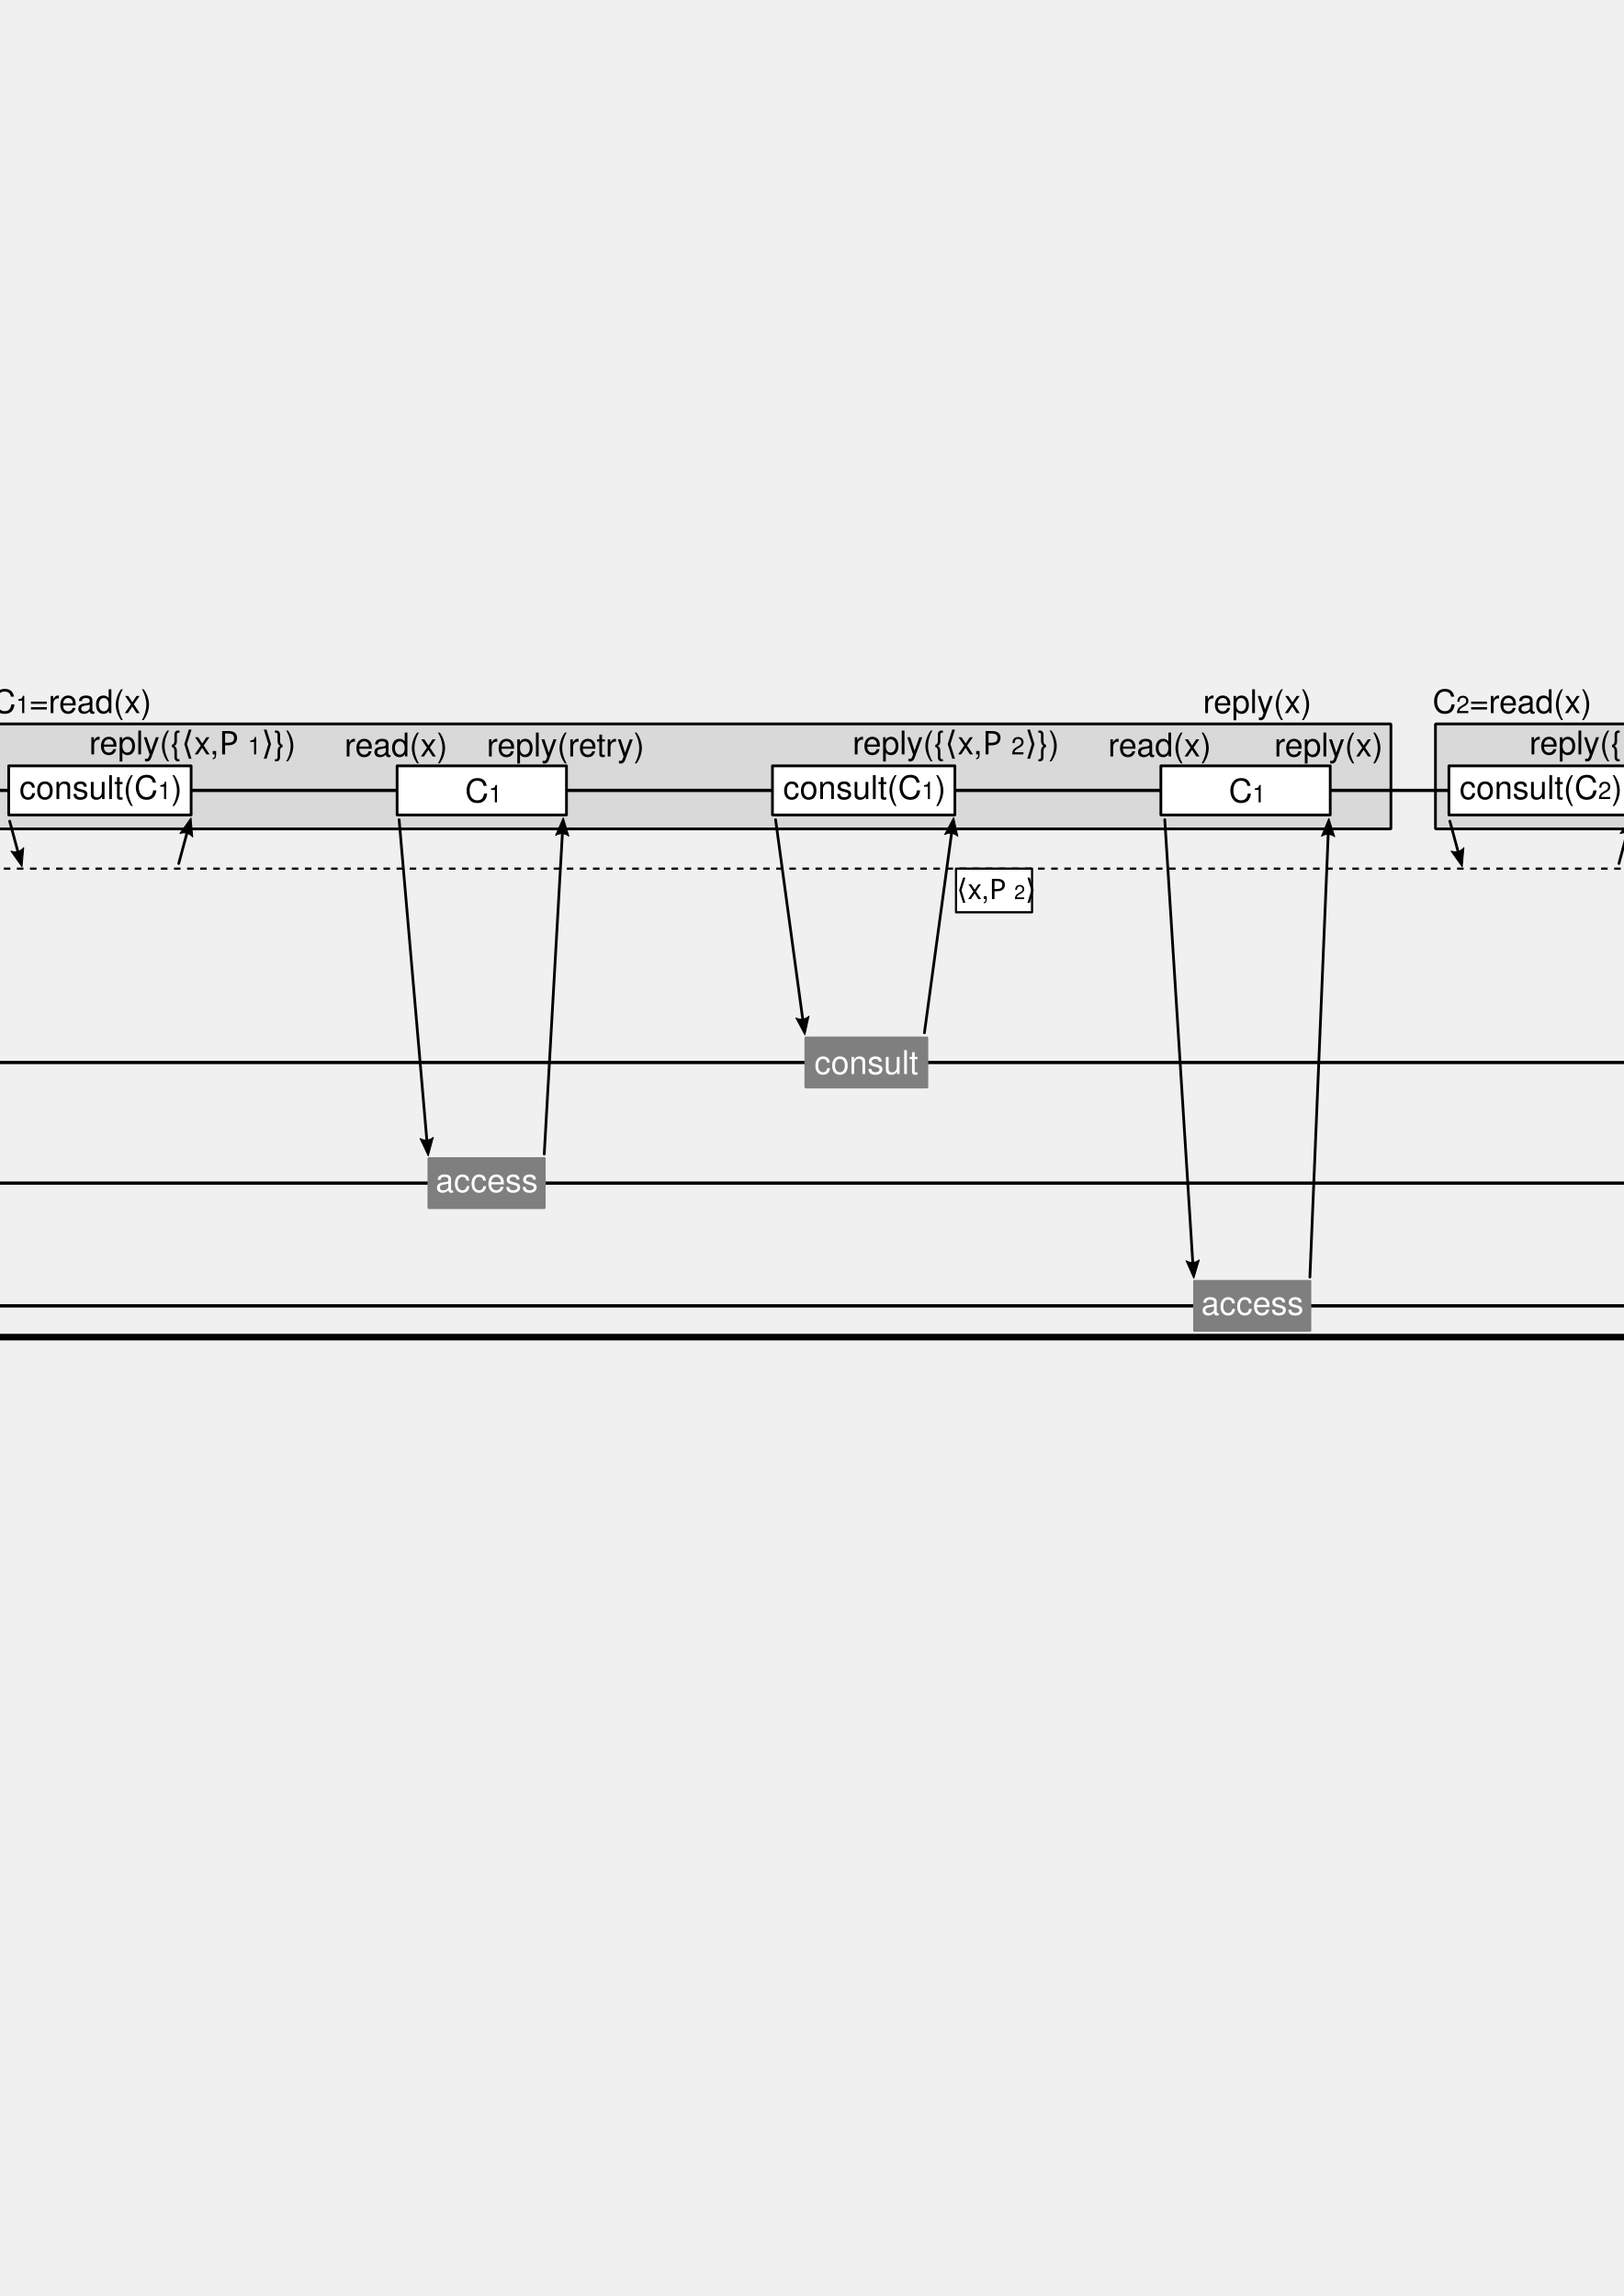
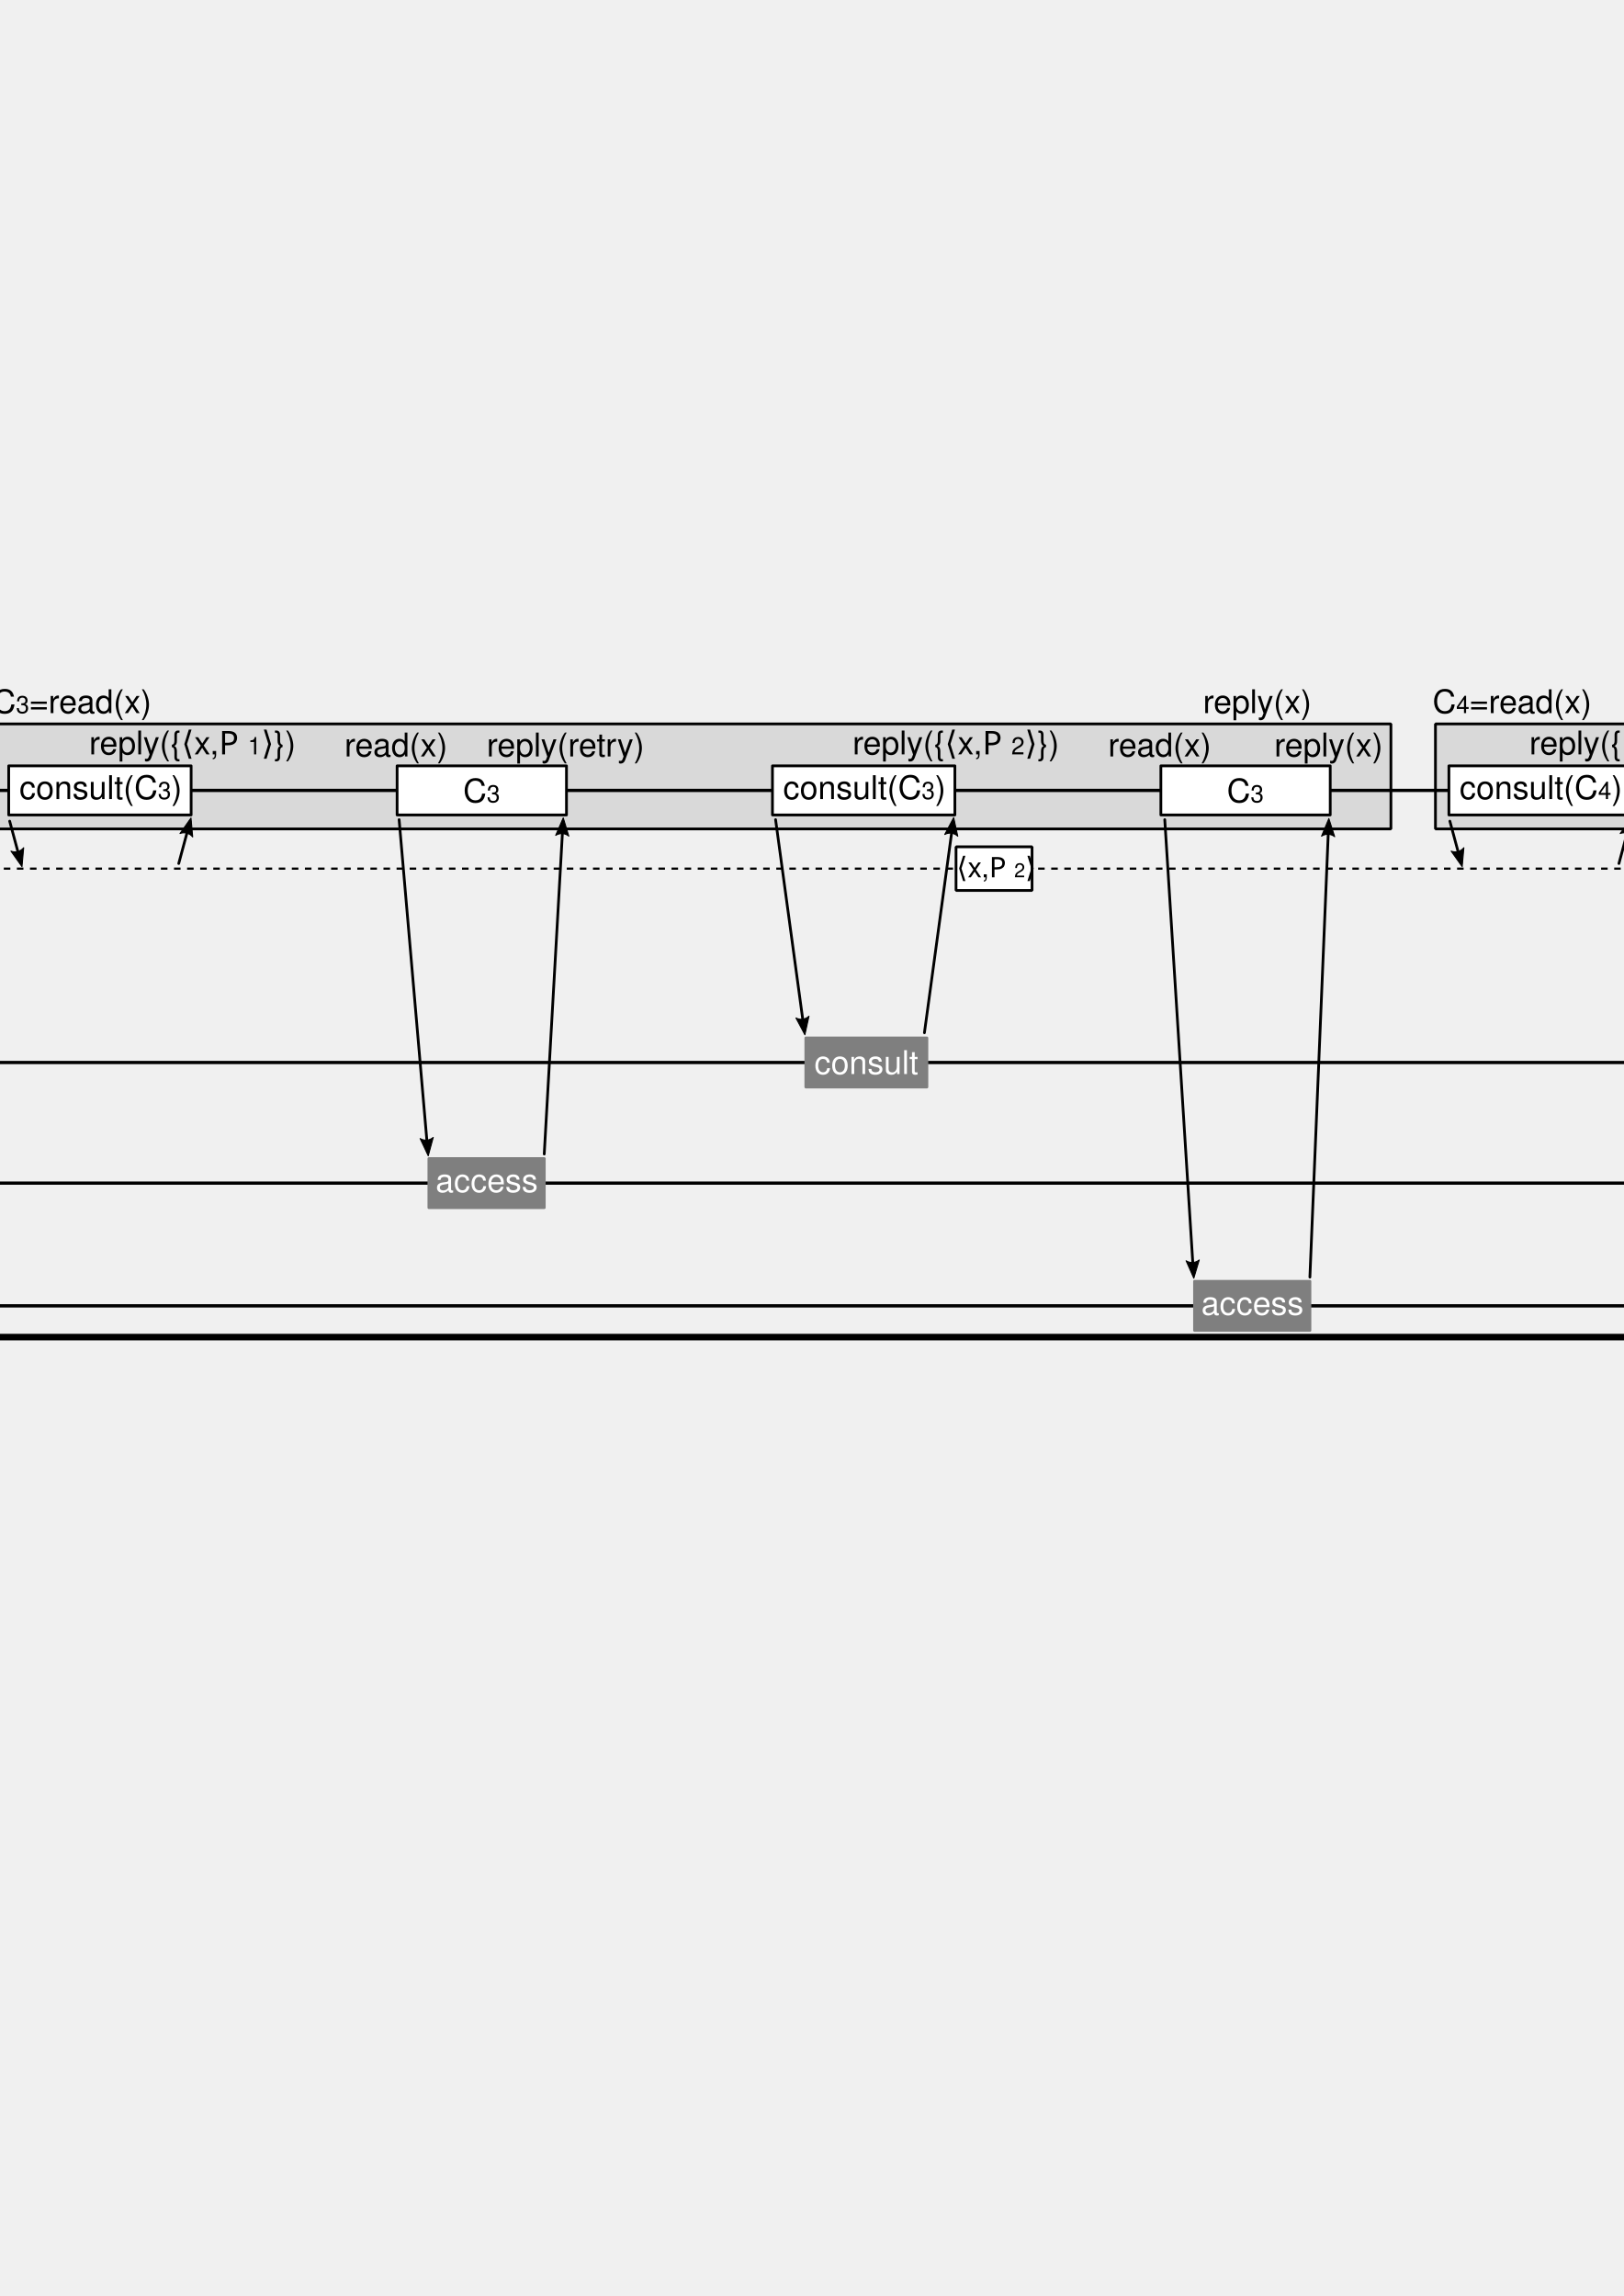
<svg xmlns="http://www.w3.org/2000/svg" version="1.1" width="744.094" height="1052.362" id="svg3973">
  <defs id="defs3975">
    <marker refX="0" refY="0" orient="auto" id="Arrow2Mendjp" style="overflow:visible">
      <path d="M 8.719,4.034 -2.207,0.016 8.719,-4.002 c -1.745,2.372 -1.735,5.617 -6e-7,8.035 z" transform="scale(-0.6,-0.6)" id="path3958" style="font-size:12px;fill:#000000;fill-rule:evenodd;stroke:#000000;stroke-width:0.625;stroke-linejoin:round" />
    </marker>
    <marker refX="0" refY="0" orient="auto" id="Arrow2MendxY" style="overflow:visible">
      <path d="M 8.719,4.034 -2.207,0.016 8.719,-4.002 c -1.745,2.372 -1.735,5.617 -6e-7,8.035 z" transform="scale(-0.6,-0.6)" id="path3943" style="font-size:12px;fill:#000000;fill-rule:evenodd;stroke:#000000;stroke-width:0.625;stroke-linejoin:round" />
    </marker>
    <marker refX="0" refY="0" orient="auto" id="Arrow2Mendxp" style="overflow:visible">
      <path d="M 8.719,4.034 -2.207,0.016 8.719,-4.002 c -1.745,2.372 -1.735,5.617 -6e-7,8.035 z" transform="scale(-0.6,-0.6)" id="path3946" style="font-size:12px;fill:#000000;fill-rule:evenodd;stroke:#000000;stroke-width:0.625;stroke-linejoin:round" />
    </marker>
    <marker refX="0" refY="0" orient="auto" id="Arrow2Mendxg" style="overflow:visible">
      <path d="M 8.719,4.034 -2.207,0.016 8.719,-4.002 c -1.745,2.372 -1.735,5.617 -6e-7,8.035 z" transform="scale(-0.6,-0.6)" id="path3952" style="font-size:12px;fill:#000000;fill-rule:evenodd;stroke:#000000;stroke-width:0.625;stroke-linejoin:round" />
    </marker>
    <marker refX="0" refY="0" orient="auto" id="marker3999" style="overflow:visible">
      <path d="M 8.719,4.034 -2.207,0.016 8.719,-4.002 c -1.745,2.372 -1.735,5.617 -6e-7,8.035 z" transform="scale(-0.6,-0.6)" id="path4001" style="font-size:12px;fill:#000000;fill-rule:evenodd;stroke:#000000;stroke-width:0.625;stroke-linejoin:round" />
    </marker>
    <marker refX="0" refY="0" orient="auto" id="marker4003" style="overflow:visible">
      <path d="M 8.719,4.034 -2.207,0.016 8.719,-4.002 c -1.745,2.372 -1.735,5.617 -6e-7,8.035 z" transform="scale(-0.6,-0.6)" id="path4005" style="font-size:12px;fill:#000000;fill-rule:evenodd;stroke:#000000;stroke-width:0.625;stroke-linejoin:round" />
    </marker>
    <marker refX="0" refY="0" orient="auto" id="Arrow1Mend" style="overflow:visible">
      <path d="M 0,0 5,-5 -12.5,0 5,5 0,0 z" transform="matrix(-0.4,0,0,-0.4,-4,0)" id="path3886" style="fill-rule:evenodd;stroke:#000000;stroke-width:1pt;marker-start:none" />
    </marker>
    <marker refX="0" refY="0" orient="auto" id="Arrow1MendQ" style="overflow:visible">
      <path d="M 0,0 5,-5 -12.5,0 5,5 0,0 z" transform="matrix(-0.4,0,0,-0.4,-4,0)" id="path4794" style="fill:#999999;fill-rule:evenodd;stroke:#999999;stroke-width:1pt;marker-start:none" />
    </marker>
    <marker refX="0" refY="0" orient="auto" id="marker4011" style="overflow:visible">
      <path d="M 8.719,4.034 -2.207,0.016 8.719,-4.002 c -1.745,2.372 -1.735,5.617 -6e-7,8.035 z" transform="scale(-0.6,-0.6)" id="path4013" style="font-size:12px;fill:#000000;fill-rule:evenodd;stroke:#000000;stroke-width:0.625;stroke-linejoin:round" />
    </marker>
    <marker refX="0" refY="0" orient="auto" id="marker4015" style="overflow:visible">
      <path d="M 0,0 5,-5 -12.5,0 5,5 0,0 z" transform="matrix(-0.4,0,0,-0.4,-4,0)" id="path4017" style="fill-rule:evenodd;stroke:#000000;stroke-width:1pt;marker-start:none" />
    </marker>
    <marker refX="0" refY="0" orient="auto" id="Arrow2Mend" style="overflow:visible">
      <path d="M 8.719,4.034 -2.207,0.016 8.719,-4.002 c -1.745,2.372 -1.735,5.617 -6e-7,8.035 z" transform="scale(-0.6,-0.6)" id="path3904" style="font-size:12px;fill-rule:evenodd;stroke-width:0.625;stroke-linejoin:round" />
    </marker>
    <marker refX="0" refY="0" orient="auto" id="marker4021" style="overflow:visible">
      <path d="M 0,0 5,-5 -12.5,0 5,5 0,0 z" transform="matrix(-0.4,0,0,-0.4,-4,0)" id="path4023" style="fill-rule:evenodd;stroke:#000000;stroke-width:1pt;marker-start:none" />
    </marker>
    <marker refX="0" refY="0" orient="auto" id="marker4025" style="overflow:visible">
      <path d="M 0,0 5,-5 -12.5,0 5,5 0,0 z" transform="matrix(-0.4,0,0,-0.4,-4,0)" id="path4027" style="fill-rule:evenodd;stroke:#000000;stroke-width:1pt;marker-start:none" />
    </marker>
    <marker refX="0" refY="0" orient="auto" id="marker4029" style="overflow:visible">
      <path d="M 0,0 5,-5 -12.5,0 5,5 0,0 z" transform="matrix(-0.4,0,0,-0.4,-4,0)" id="path4031" style="fill-rule:evenodd;stroke:#000000;stroke-width:1pt;marker-start:none" />
    </marker>
    <marker refX="0" refY="0" orient="auto" id="marker4033" style="overflow:visible">
      <path d="M 0,0 5,-5 -12.5,0 5,5 0,0 z" transform="matrix(-0.4,0,0,-0.4,-4,0)" id="path4035" style="fill-rule:evenodd;stroke:#000000;stroke-width:1pt;marker-start:none" />
    </marker>
    <marker refX="0" refY="0" orient="auto" id="Arrow2Mendxg-0" style="overflow:visible">
      <path d="M 8.719,4.034 -2.207,0.016 8.719,-4.002 c -1.745,2.372 -1.735,5.617 -6e-7,8.035 z" transform="scale(-0.6,-0.6)" id="path3952-3" style="font-size:12px;fill:#000000;fill-rule:evenodd;stroke:#000000;stroke-width:0.625;stroke-linejoin:round" />
    </marker>
    <marker refX="0" refY="0" orient="auto" id="Arrow2Mendjp-3" style="overflow:visible">
      <path d="M 8.719,4.034 -2.207,0.016 8.719,-4.002 c -1.745,2.372 -1.735,5.617 -6e-7,8.035 z" transform="scale(-0.6,-0.6)" id="path3958-9" style="font-size:12px;fill:#000000;fill-rule:evenodd;stroke:#000000;stroke-width:0.625;stroke-linejoin:round" />
    </marker>
    <marker refX="0" refY="0" orient="auto" id="Arrow2MendxY-2" style="overflow:visible">
      <path d="M 8.719,4.034 -2.207,0.016 8.719,-4.002 c -1.745,2.372 -1.735,5.617 -6e-7,8.035 z" transform="scale(-0.6,-0.6)" id="path3943-9" style="font-size:12px;fill:#000000;fill-rule:evenodd;stroke:#000000;stroke-width:0.625;stroke-linejoin:round" />
    </marker>
    <marker refX="0" refY="0" orient="auto" id="marker5415" style="overflow:visible">
      <path d="M 8.719,4.034 -2.207,0.016 8.719,-4.002 c -1.745,2.372 -1.735,5.617 -6e-7,8.035 z" transform="scale(-0.6,-0.6)" id="path5417" style="font-size:12px;fill:#000000;fill-rule:evenodd;stroke:#000000;stroke-width:0.625;stroke-linejoin:round" />
    </marker>
    <marker refX="0" refY="0" orient="auto" id="marker5419" style="overflow:visible">
      <path d="M 8.719,4.034 -2.207,0.016 8.719,-4.002 c -1.745,2.372 -1.735,5.617 -6e-7,8.035 z" transform="scale(-0.6,-0.6)" id="path5421" style="font-size:12px;fill:#000000;fill-rule:evenodd;stroke:#000000;stroke-width:0.625;stroke-linejoin:round" />
    </marker>
    <marker refX="0" refY="0" orient="auto" id="marker5423" style="overflow:visible">
      <path d="M 8.719,4.034 -2.207,0.016 8.719,-4.002 c -1.745,2.372 -1.735,5.617 -6e-7,8.035 z" transform="scale(-0.6,-0.6)" id="path5425" style="font-size:12px;fill:#000000;fill-rule:evenodd;stroke:#000000;stroke-width:0.625;stroke-linejoin:round" />
    </marker>
    <marker refX="0" refY="0" orient="auto" id="Arrow2Mendxp-5" style="overflow:visible">
      <path d="M 8.719,4.034 -2.207,0.016 8.719,-4.002 c -1.745,2.372 -1.735,5.617 -6e-7,8.035 z" transform="scale(-0.6,-0.6)" id="path3946-8" style="font-size:12px;fill:#000000;fill-rule:evenodd;stroke:#000000;stroke-width:0.625;stroke-linejoin:round" />
    </marker>
    <marker refX="0" refY="0" orient="auto" id="marker5429" style="overflow:visible">
      <path d="M 8.719,4.034 -2.207,0.016 8.719,-4.002 c -1.745,2.372 -1.735,5.617 -6e-7,8.035 z" transform="scale(-0.6,-0.6)" id="path5431" style="font-size:12px;fill:#000000;fill-rule:evenodd;stroke:#000000;stroke-width:0.625;stroke-linejoin:round" />
    </marker>
    <marker refX="0" refY="0" orient="auto" id="marker5433" style="overflow:visible">
      <path d="M 8.719,4.034 -2.207,0.016 8.719,-4.002 c -1.745,2.372 -1.735,5.617 -6e-7,8.035 z" transform="scale(-0.6,-0.6)" id="path5435" style="font-size:12px;fill:#000000;fill-rule:evenodd;stroke:#000000;stroke-width:0.625;stroke-linejoin:round" />
    </marker>
    <marker refX="0" refY="0" orient="auto" id="Arrow1Mend-3" style="overflow:visible">
      <path d="M 0,0 5,-5 -12.5,0 5,5 0,0 z" transform="matrix(-0.4,0,0,-0.4,-4,0)" id="path3886-7" style="fill-rule:evenodd;stroke:#000000;stroke-width:1pt;marker-start:none" />
    </marker>
    <marker refX="0" refY="0" orient="auto" id="Arrow1MendQ-9" style="overflow:visible">
      <path d="M 0,0 5,-5 -12.5,0 5,5 0,0 z" transform="matrix(-0.4,0,0,-0.4,-4,0)" id="path4794-6" style="fill:#999999;fill-rule:evenodd;stroke:#999999;stroke-width:1pt;marker-start:none" />
    </marker>
    <marker refX="0" refY="0" orient="auto" id="marker5441" style="overflow:visible">
      <path d="M 8.719,4.034 -2.207,0.016 8.719,-4.002 c -1.745,2.372 -1.735,5.617 -6e-7,8.035 z" transform="scale(-0.6,-0.6)" id="path5443" style="font-size:12px;fill:#000000;fill-rule:evenodd;stroke:#000000;stroke-width:0.625;stroke-linejoin:round" />
    </marker>
    <marker refX="0" refY="0" orient="auto" id="marker5445" style="overflow:visible">
      <path d="M 0,0 5,-5 -12.5,0 5,5 0,0 z" transform="matrix(-0.4,0,0,-0.4,-4,0)" id="path5447" style="fill-rule:evenodd;stroke:#000000;stroke-width:1pt;marker-start:none" />
    </marker>
    <marker refX="0" refY="0" orient="auto" id="marker5449" style="overflow:visible">
      <path d="M 0,0 5,-5 -12.5,0 5,5 0,0 z" transform="matrix(-0.4,0,0,-0.4,-4,0)" id="path5451" style="fill-rule:evenodd;stroke:#000000;stroke-width:1pt;marker-start:none" />
    </marker>
    <marker refX="0" refY="0" orient="auto" id="marker5453" style="overflow:visible">
      <path d="M 0,0 5,-5 -12.5,0 5,5 0,0 z" transform="matrix(-0.4,0,0,-0.4,-4,0)" id="path5455" style="fill-rule:evenodd;stroke:#000000;stroke-width:1pt;marker-start:none" />
    </marker>
    <marker refX="0" refY="0" orient="auto" id="marker5457" style="overflow:visible">
      <path d="M 0,0 5,-5 -12.5,0 5,5 0,0 z" transform="matrix(-0.4,0,0,-0.4,-4,0)" id="path5459" style="fill-rule:evenodd;stroke:#000000;stroke-width:1pt;marker-start:none" />
    </marker>
    <marker refX="0" refY="0" orient="auto" id="Arrow2Mend-3" style="overflow:visible">
      <path d="M 8.719,4.034 -2.207,0.016 8.719,-4.002 c -1.745,2.372 -1.735,5.617 -6e-7,8.035 z" transform="scale(-0.6,-0.6)" id="path3904-6" style="font-size:12px;fill-rule:evenodd;stroke-width:0.625;stroke-linejoin:round" />
    </marker>
  </defs>
-   <rect style="fill:#ffffff;fill-opacity:1;stroke:#000000;stroke-width:1;stroke-linecap:butt;stroke-linejoin:round;stroke-miterlimit:0;stroke-opacity:1;stroke-dasharray:none;stroke-dashoffset:0" id="rect7077" width="34.839" height="20" x="-41.365" y="398.133" />
  <rect y="331.798" x="657.825" height="48.129" width="273.719" id="rect6929" style="fill:#d9d9d9;fill-opacity:1;stroke:#000000;stroke-width:1.25;stroke-linecap:butt;stroke-linejoin:miter;stroke-miterlimit:0;stroke-opacity:1;stroke-dasharray:none;stroke-dashoffset:0" />
  <rect style="fill:#d9d9d9;fill-opacity:1;stroke:#000000;stroke-width:1.25;stroke-linecap:butt;stroke-linejoin:miter;stroke-miterlimit:0;stroke-opacity:1;stroke-dasharray:none;stroke-dashoffset:0" id="rect5188" width="639.589" height="48.129" x="-2.175" y="331.798" />
  <line x1="-41.212" y1="486.987" x2="988.554" y2="486.987" id="line3204" style="fill:none;stroke:#000000;stroke-width:1.5;stroke-linecap:round;stroke-linejoin:round;stroke-miterlimit:4;stroke-dasharray:none;marker-end:url(#Arrow1Mend)" />
  <line x1="-41.212" y1="598.526" x2="988.554" y2="598.526" id="line3192" style="fill:none;stroke:#000000;stroke-width:1.5;stroke-linecap:round;stroke-linejoin:round;stroke-miterlimit:4;stroke-dasharray:none;marker-end:url(#Arrow1Mend)" />
  <line x1="-41.212" y1="542.276" x2="988.554" y2="542.276" id="line3190" style="fill:none;stroke:#000000;stroke-width:1.5;stroke-linecap:round;stroke-linejoin:round;stroke-miterlimit:4;stroke-dasharray:none;marker-end:url(#Arrow1Mend)" />
  <line x1="-41.212" y1="362.276" x2="988.554" y2="362.276" id="line57" style="fill:none;stroke:#000000;stroke-width:1.5;stroke-linecap:round;stroke-linejoin:round;stroke-miterlimit:4;stroke-opacity:1;stroke-dasharray:none;marker-end:url(#Arrow1Mend)" />
  <text style="font-size:15px;text-align:center;line-height:125%;text-anchor:middle;fill:#000000;stroke:none" id="text87" y="351.821" x="-74.794">
    <tspan style="font-size:15px;font-style:normal;font-variant:normal;font-weight:normal;font-stretch:normal;text-align:center;line-height:125%;writing-mode:lr-tb;text-anchor:middle;font-family:Nimbus Sans L;-inkscape-font-specification:Nimbus Sans L" id="tspan89" y="365.571" x="-74.39">client</tspan>
  </text>
  <text style="font-size:15px;text-align:center;line-height:125%;text-anchor:middle;fill:#000000;stroke:none" id="text3119" y="588.609" x="-87.839">
    <tspan style="font-size:15px;font-style:normal;font-variant:normal;font-weight:normal;font-stretch:normal;text-align:center;line-height:125%;writing-mode:lr-tb;text-anchor:middle;font-family:Nimbus Sans L;-inkscape-font-specification:Nimbus Sans L" id="tspan3121" y="602.359" x="-87.435">partition <tspan id="tspan3646" style="font-style:normal;font-variant:normal;font-weight:500;font-stretch:normal;font-family:jsMath-cmsy10;-inkscape-font-specification:jsMath-cmsy10 Medium">P</tspan>
      <tspan style="font-size:11px" id="tspan3123">2</tspan>
    </tspan>
  </text>
  <text style="font-size:15px;text-align:center;line-height:125%;text-anchor:middle;fill:#000000;stroke:none" id="text3113" y="532.359" x="-87.784">
    <tspan style="font-size:15px;font-style:normal;font-variant:normal;font-weight:normal;font-stretch:normal;text-align:center;line-height:125%;writing-mode:lr-tb;text-anchor:middle;font-family:Nimbus Sans L;-inkscape-font-specification:Nimbus Sans L" id="tspan3115" y="546.109" x="-87.38">partition <tspan id="tspan3644" style="font-style:normal;font-variant:normal;font-weight:500;font-stretch:normal;font-family:jsMath-cmsy10;-inkscape-font-specification:jsMath-cmsy10 Medium">P</tspan>
      <tspan style="font-size:11px" id="tspan3117">1</tspan>
    </tspan>
  </text>
  <text x="-87.784" y="477.07" id="text3206" style="font-size:15px;text-align:center;line-height:125%;text-anchor:middle;fill:#000000;stroke:none">
    <tspan x="-87.38" y="490.82" id="tspan3208" style="font-size:15px;font-style:normal;font-variant:normal;font-weight:normal;font-stretch:normal;text-align:center;line-height:125%;writing-mode:lr-tb;text-anchor:middle;font-family:Nimbus Sans L;-inkscape-font-specification:Nimbus Sans L">oracle</tspan>
  </text>
  <flowRoot xml:space="preserve" id="flowRoot3420" style="fill:black;stroke:none;stroke-opacity:1;stroke-width:1px;stroke-linejoin:miter;stroke-linecap:butt;fill-opacity:1;font-family:Norasi;font-style:normal;font-weight:normal;font-size:40px;line-height:125%;letter-spacing:0px;word-spacing:0px;-inkscape-font-specification:Norasi;font-stretch:normal;font-variant:normal">
    <flowRegion id="flowRegion3422">
      <rect id="rect3424" width="13.636" height="45.455" x="434.545" y="280.544" />
    </flowRegion>
    <flowPara id="flowPara3426" />
  </flowRoot>
  <text style="font-size:15px;line-height:125%;fill:#000000;stroke:none" id="text111" y="333.724" x="941.866">
    <tspan style="font-size:15px;font-style:normal;font-variant:normal;font-weight:normal;font-stretch:normal;text-align:start;line-height:125%;writing-mode:lr-tb;text-anchor:start;font-family:Nimbus Sans L;-inkscape-font-specification:Nimbus Sans L" id="tspan113" y="346.224" x="952.559">time</tspan>
  </text>
  <line x1="945.917" y1="351.234" x2="986.293" y2="351.226" id="line115" style="fill:#000000;fill-opacity:1;stroke:#000000;stroke-width:1;stroke-linecap:round;stroke-linejoin:round;stroke-miterlimit:4;stroke-opacity:1;stroke-dasharray:none;marker-end:url(#Arrow2Mend)" />
  <text xml:space="preserve" style="font-size:40px;font-style:normal;font-variant:normal;font-weight:normal;font-stretch:normal;line-height:125%;letter-spacing:0px;word-spacing:0px;fill:#000000;fill-opacity:1;stroke:none;font-family:Norasi;-inkscape-font-specification:Norasi" x="-120.552" y="559.591" id="text5032">
    <tspan id="tspan5034" x="-120.552" y="559.591" style="font-size:13px;font-style:normal;font-variant:normal;font-weight:normal;font-stretch:normal;font-family:Nimbus Sans L;-inkscape-font-specification:Nimbus Sans L">locality of x</tspan>
  </text>
  <text id="text6250" y="615.678" x="-119.705" style="font-size:40px;font-style:normal;font-variant:normal;font-weight:normal;font-stretch:normal;line-height:125%;letter-spacing:0px;word-spacing:0px;fill:#000000;fill-opacity:1;stroke:none;font-family:Norasi;-inkscape-font-specification:Norasi" xml:space="preserve">
    <tspan style="font-size:13px;font-style:normal;font-variant:normal;font-weight:normal;font-stretch:normal;font-family:Nimbus Sans L;-inkscape-font-specification:Nimbus Sans L" y="615.678" x="-119.705" id="tspan6252">locality of x</tspan>
  </text>
  <line x1="-39.545" y1="612.851" x2="979.761" y2="612.851" id="line6254" style="fill:none;stroke:#000000;stroke-width:3;stroke-linecap:butt;stroke-linejoin:miter;stroke-miterlimit:0;stroke-dasharray:none;marker-end:none" />
  <text id="text4390" y="400.96" x="-88.948" style="font-size:40px;font-style:normal;font-variant:normal;font-weight:normal;font-stretch:normal;line-height:125%;letter-spacing:0px;word-spacing:0px;fill:#000000;fill-opacity:1;stroke:none;font-family:Norasi;-inkscape-font-specification:Norasi" xml:space="preserve">
    <tspan style="font-size:13px;font-style:normal;font-variant:normal;font-weight:normal;font-stretch:normal;font-family:Nimbus Sans L;-inkscape-font-specification:Nimbus Sans L" y="400.96" x="-88.948" id="tspan4392">cache</tspan>
  </text>
  <line x1="-40.263" y1="398.133" x2="984.379" y2="398.133" id="line4394" style="fill:none;stroke:#000000;stroke-width:1;stroke-linecap:butt;stroke-linejoin:miter;stroke-miterlimit:4;stroke-dasharray:3, 3;stroke-dashoffset:0;marker-end:none" />
-   <text x="-42.129" y="399.609" id="text4736" style="font-size:15px;line-height:125%;fill:#000000;stroke:none">
-     <tspan x="-41.098" y="412.109" id="tspan4738" style="font-size:13px;font-style:normal;font-variant:normal;font-weight:normal;font-stretch:normal;text-align:start;line-height:125%;writing-mode:lr-tb;text-anchor:start;font-family:Nimbus Sans L;-inkscape-font-specification:Nimbus Sans L">⟨x,<tspan style="font-size:13px;font-style:normal;font-variant:normal;font-weight:500;font-stretch:normal;font-family:jsMath-cmsy10;-inkscape-font-specification:jsMath-cmsy10 Medium" id="tspan4740">P</tspan>
+   <rect style="fill:#ffffff;fill-opacity:1;stroke:#000000;stroke-width:1.25;stroke-linecap:butt;stroke-linejoin:miter;stroke-miterlimit:0;stroke-opacity:1;stroke-dasharray:none;stroke-dashoffset:0" id="rect7077" width="34.839" height="20" x="-41.365" y="388.133" />
+   <text x="-42.129" y="389.609" id="text4736" style="font-size:15px;line-height:125%;fill:#000000;stroke:none">
+     <tspan x="-41.098" y="402.109" id="tspan4738" style="font-size:13px;font-style:normal;font-variant:normal;font-weight:normal;font-stretch:normal;text-align:start;line-height:125%;writing-mode:lr-tb;text-anchor:start;font-family:Nimbus Sans L;-inkscape-font-specification:Nimbus Sans L">⟨x,<tspan style="font-size:13px;font-style:normal;font-variant:normal;font-weight:500;font-stretch:normal;font-family:jsMath-cmsy10;-inkscape-font-specification:jsMath-cmsy10 Medium" id="tspan4740">P</tspan>
      <tspan style="font-size:9px" id="tspan7067">1</tspan>
- 
⟩</tspan>
  </text>
  <rect style="fill:#7f7f7f;fill-opacity:1;stroke:#7f7f7f;stroke-width:1.25;stroke-linecap:round;stroke-linejoin:round;stroke-opacity:1" id="rect7980" y="475.737" x="369.286" height="22.5" width="55.492" />
  <text style="font-size:40px;font-style:normal;font-weight:normal;fill:#000000;fill-opacity:1;stroke:none;font-family:Bitstream Vera Sans" xml:space="preserve" id="text7982" y="492.282" x="373.2">
    <tspan style="font-size:15px;font-style:normal;font-variant:normal;font-weight:normal;font-stretch:normal;fill:#ffffff;font-family:Nimbus Sans L;-inkscape-font-specification:Nimbus Sans L" id="tspan7984" y="492.282" x="373.2">consult</tspan>
  </text>
  <rect style="fill:#ffffff;fill-opacity:1;stroke:#000000;stroke-width:1.25;stroke-linecap:round;stroke-linejoin:round" id="rect63" y="351.026" x="353.993" height="22.5" width="83.6" />
  <text style="font-size:40px;font-style:normal;font-weight:normal;fill:#000000;fill-opacity:1;stroke:none;font-family:Bitstream Vera Sans" xml:space="preserve" id="text3052" y="366.244" x="358.88">
-     <tspan style="font-size:15px;font-style:normal;font-variant:normal;font-weight:normal;font-stretch:normal;font-family:Nimbus Sans L;-inkscape-font-specification:Nimbus Sans L" id="tspan3054" y="366.244" x="358.88">consult(C<tspan style="font-size:11px;font-style:normal;font-variant:normal;font-weight:normal;font-stretch:normal;font-family:Nimbus Sans L;-inkscape-font-specification:Nimbus Sans L" id="tspan3202">1</tspan>)</tspan>
+     <tspan style="font-size:15px;font-style:normal;font-variant:normal;font-weight:normal;font-stretch:normal;font-family:Nimbus Sans L;-inkscape-font-specification:Nimbus Sans L" id="tspan3054" y="366.244" x="358.88">consult(C<tspan style="font-size:11px;font-style:normal;font-variant:normal;font-weight:normal;font-stretch:normal;font-family:Nimbus Sans L;-inkscape-font-specification:Nimbus Sans L" id="tspan3202">3</tspan>)</tspan>
  </text>
  <path style="fill:none;stroke:#000000;stroke-width:1.25;stroke-linecap:round;stroke-linejoin:round;stroke-miterlimit:4;stroke-opacity:1;stroke-dasharray:none;marker-end:url(#Arrow2Mendxg)" id="line3992" d="m 355.426,375.686 13.191,96.962" />
  <path style="fill:none;stroke:#000000;stroke-width:1.25;stroke-linecap:round;stroke-linejoin:round;stroke-miterlimit:4;stroke-opacity:1;stroke-dasharray:none;marker-end:url(#Arrow2Mendxg)" id="path4327" d="m 423.636,473.361 13.191,-96.962" />
  <text x="389.665" y="333.27" id="text3220" style="font-size:15px;line-height:125%;fill:#000000;stroke:none">
    <tspan x="390.697" y="345.77" id="tspan3222" style="font-size:15px;font-style:normal;font-variant:normal;font-weight:normal;font-stretch:normal;text-align:start;line-height:125%;writing-mode:lr-tb;text-anchor:start;font-family:Nimbus Sans L;-inkscape-font-specification:Nimbus Sans L" dx="0 0 0 0 0 0 -6.7934266e-08">reply({⟨x,<tspan style="font-style:normal;font-variant:normal;font-weight:500;font-stretch:normal;font-family:jsMath-cmsy10;-inkscape-font-specification:jsMath-cmsy10 Medium" id="tspan3228">P</tspan>
      <tspan style="font-size:11px" id="tspan3226">2</tspan>

+ 
⟩})</tspan>
  </text>
  <rect style="fill:#ffffff;fill-opacity:1;stroke:#000000;stroke-width:1.25;stroke-linecap:round;stroke-linejoin:round" id="rect3374" y="351.026" x="181.984" height="22.5" width="77.614" />
-   <text style="font-size:40px;font-style:normal;font-weight:normal;fill:#000000;fill-opacity:1;stroke:none;font-family:Bitstream Vera Sans" xml:space="preserve" id="text3376" y="367.736" x="213.103">
-     <tspan style="font-size:15px;font-style:normal;font-variant:normal;font-weight:normal;font-stretch:normal;font-family:Nimbus Sans L;-inkscape-font-specification:Nimbus Sans L" id="tspan3378" y="367.736" x="213.103">C<tspan style="font-size:11px;font-style:normal;font-variant:normal;font-weight:normal;font-stretch:normal;font-family:Nimbus Sans L;-inkscape-font-specification:Nimbus Sans L" id="tspan3402">1</tspan>
+   <text style="font-size:40px;font-style:normal;font-weight:normal;fill:#000000;fill-opacity:1;stroke:none;font-family:Bitstream Vera Sans" xml:space="preserve" id="text3376" y="367.736" x="212.228">
+     <tspan style="font-size:15px;font-style:normal;font-variant:normal;font-weight:normal;font-stretch:normal;font-family:Nimbus Sans L;-inkscape-font-specification:Nimbus Sans L" id="tspan3378" y="367.736" x="212.228">C<tspan style="font-size:11px;font-style:normal;font-variant:normal;font-weight:normal;font-stretch:normal;font-family:Nimbus Sans L;-inkscape-font-specification:Nimbus Sans L" id="tspan3402">3</tspan>
    </tspan>
  </text>
  <path style="fill:none;stroke:#000000;stroke-width:1.25;stroke-linecap:round;stroke-linejoin:round;stroke-miterlimit:4;stroke-opacity:1;stroke-dasharray:none;marker-end:url(#Arrow2Mendxg)" id="path3390" d="m 182.9,375.686 13.191,152.417" />
  <rect style="fill:#7f7f7f;fill-opacity:1;stroke:#7f7f7f;stroke-width:1.25;stroke-linecap:round;stroke-linejoin:round;stroke-opacity:1" id="rect3392" y="531.026" x="196.539" height="22.5" width="52.896" />
  <text style="font-size:40px;font-style:normal;font-weight:normal;fill:#000000;fill-opacity:1;stroke:none;font-family:Bitstream Vera Sans" xml:space="preserve" id="text3394" y="546.371" x="199.629">
    <tspan style="font-size:15px;fill:#ffffff;font-family:Nimbus Sans L;-inkscape-font-specification:Nimbus Sans L" id="tspan3396" y="546.371" x="199.629">access</tspan>
  </text>
  <path d="M 249.41,528.949 258.039,376.532" id="path3400" style="fill:none;stroke:#000000;stroke-width:1.25;stroke-linecap:round;stroke-linejoin:round;stroke-miterlimit:4;stroke-opacity:1;stroke-dasharray:none;marker-end:url(#Arrow2Mendxg)" />
  <text xml:space="preserve" style="font-size:40px;font-style:normal;font-variant:normal;font-weight:normal;font-stretch:normal;line-height:125%;letter-spacing:0px;word-spacing:0px;fill:#000000;fill-opacity:1;stroke:none;font-family:Norasi;-inkscape-font-specification:Norasi" x="157.868" y="327.961" id="text3450">
    <tspan id="tspan3452" x="157.868" y="327.961" style="font-size:15px;font-style:normal;font-variant:normal;font-weight:normal;font-stretch:normal;font-family:Nimbus Sans L;-inkscape-font-specification:Nimbus Sans L" />
    <tspan x="157.868" y="346.711" id="tspan3454" style="font-size:15px;font-style:normal;font-variant:normal;font-weight:normal;font-stretch:normal;font-family:Nimbus Sans L;-inkscape-font-specification:Nimbus Sans L">read(x)</tspan>
  </text>
  <text id="text3456" y="346.711" x="223.057" style="font-size:40px;font-style:normal;font-variant:normal;font-weight:normal;font-stretch:normal;line-height:125%;letter-spacing:0px;word-spacing:0px;fill:#000000;fill-opacity:1;stroke:none;font-family:Norasi;-inkscape-font-specification:Norasi" xml:space="preserve">
    <tspan style="font-size:15px;font-style:normal;font-variant:normal;font-weight:normal;font-stretch:normal;font-family:Nimbus Sans L;-inkscape-font-specification:Nimbus Sans L" id="tspan3460" y="346.711" x="223.057" dx="0 0 0 0 0 0">reply(retry)</tspan>
  </text>
-   <rect width="83.6" height="22.5" x="3.989" y="351.026" id="rect4712" style="fill:#ffffff;fill-opacity:1;stroke:#000000;stroke-width:1.25;stroke-linecap:round;stroke-linejoin:round" />
+   <rect width="83.6" height="22.5" x="3.989" y="351.026" id="rect4712" style="fill:#ffffff;fill-opacity:1;stroke:#000000;stroke-width:1.25;stroke-linecap:round;stroke-linejoin:round;stroke-miterlimit:4;stroke-dasharray:none" />
  <text x="8.876" y="366.244" id="text4714" xml:space="preserve" style="font-size:40px;font-style:normal;font-weight:normal;fill:#000000;fill-opacity:1;stroke:none;font-family:Bitstream Vera Sans">
-     <tspan x="8.876" y="366.244" id="tspan4716" style="font-size:15px;font-style:normal;font-variant:normal;font-weight:normal;font-stretch:normal;font-family:Nimbus Sans L;-inkscape-font-specification:Nimbus Sans L">consult(C<tspan id="tspan4718" style="font-size:11px;font-style:normal;font-variant:normal;font-weight:normal;font-stretch:normal;font-family:Nimbus Sans L;-inkscape-font-specification:Nimbus Sans L">1</tspan>)</tspan>
+     <tspan x="8.876" y="366.244" id="tspan4716" style="font-size:15px;font-style:normal;font-variant:normal;font-weight:normal;font-stretch:normal;font-family:Nimbus Sans L;-inkscape-font-specification:Nimbus Sans L">consult(C<tspan id="tspan4718" style="font-size:11px;font-style:normal;font-variant:normal;font-weight:normal;font-stretch:normal;font-family:Nimbus Sans L;-inkscape-font-specification:Nimbus Sans L">3</tspan>)</tspan>
  </text>
  <path d="m 4.43,376.376 5.2,19.268" id="path4720" style="fill:none;stroke:#000000;stroke-width:1.25;stroke-linecap:round;stroke-linejoin:round;stroke-miterlimit:4;stroke-opacity:1;stroke-dasharray:none;marker-end:url(#Arrow2Mendxg)" />
  <path d="m 81.905,395.786 5.2,-19.268" id="path4722" style="fill:none;stroke:#000000;stroke-width:1.25;stroke-linecap:round;stroke-linejoin:round;stroke-miterlimit:4;stroke-opacity:1;stroke-dasharray:none;marker-end:url(#Arrow2Mendxg)" />
  <text style="font-size:15px;line-height:125%;fill:#000000;stroke:none" id="text4724" y="333.27" x="39.805">
    <tspan dx="0 0 0 0 0 0 -6.7934266e-08" style="font-size:15px;font-style:normal;font-variant:normal;font-weight:normal;font-stretch:normal;text-align:start;line-height:125%;writing-mode:lr-tb;text-anchor:start;font-family:Nimbus Sans L;-inkscape-font-specification:Nimbus Sans L" id="tspan4726" y="345.77" x="40.836">reply({⟨x,<tspan id="tspan4728" style="font-style:normal;font-variant:normal;font-weight:500;font-stretch:normal;font-family:jsMath-cmsy10;-inkscape-font-specification:jsMath-cmsy10 Medium">P</tspan>
      <tspan id="tspan4730" style="font-size:11px">1</tspan>

+ 
⟩})</tspan>
  </text>
  <rect width="77.614" height="22.5" x="531.989" y="351.026" id="rect5014" style="fill:#ffffff;fill-opacity:1;stroke:#000000;stroke-width:1.25;stroke-linecap:round;stroke-linejoin:round" />
-   <text x="563.107" y="367.736" id="text5016" xml:space="preserve" style="font-size:40px;font-style:normal;font-weight:normal;fill:#000000;fill-opacity:1;stroke:none;font-family:Bitstream Vera Sans">
-     <tspan x="563.107" y="367.736" id="tspan5018" style="font-size:15px;font-style:normal;font-variant:normal;font-weight:normal;font-stretch:normal;font-family:Nimbus Sans L;-inkscape-font-specification:Nimbus Sans L">C<tspan id="tspan5020" style="font-size:11px;font-style:normal;font-variant:normal;font-weight:normal;font-stretch:normal;font-family:Nimbus Sans L;-inkscape-font-specification:Nimbus Sans L">1</tspan>
+   <text x="562.233" y="367.736" id="text5016" xml:space="preserve" style="font-size:40px;font-style:normal;font-weight:normal;fill:#000000;fill-opacity:1;stroke:none;font-family:Bitstream Vera Sans">
+     <tspan x="562.233" y="367.736" id="tspan5018" style="font-size:15px;font-style:normal;font-variant:normal;font-weight:normal;font-stretch:normal;font-family:Nimbus Sans L;-inkscape-font-specification:Nimbus Sans L">C<tspan id="tspan5020" style="font-size:11px;font-style:normal;font-variant:normal;font-weight:normal;font-stretch:normal;font-family:Nimbus Sans L;-inkscape-font-specification:Nimbus Sans L">3</tspan>
    </tspan>
  </text>
  <path d="m 533.776,375.686 13.191,208.523" id="path5022" style="fill:none;stroke:#000000;stroke-width:1.25;stroke-linecap:round;stroke-linejoin:round;stroke-miterlimit:4;stroke-opacity:1;stroke-dasharray:none;marker-end:url(#Arrow2Mendxg)" />
  <g id="g5043" transform="translate(148.2017,56.25)">
    <rect style="fill:#7f7f7f;fill-opacity:1;stroke:#7f7f7f;stroke-width:1.25;stroke-linecap:round;stroke-linejoin:round;stroke-opacity:1" id="rect5024" y="531.026" x="399.213" height="22.5" width="52.896" />
    <text style="font-size:40px;font-style:normal;font-weight:normal;fill:#000000;fill-opacity:1;stroke:none;font-family:Bitstream Vera Sans" xml:space="preserve" id="text5026" y="546.371" x="402.304">
      <tspan style="font-size:15px;fill:#ffffff;font-family:Nimbus Sans L;-inkscape-font-specification:Nimbus Sans L" id="tspan5028" y="546.371" x="402.304">access</tspan>
    </text>
  </g>
  <path style="fill:none;stroke:#000000;stroke-width:1.25;stroke-linecap:round;stroke-linejoin:round;stroke-miterlimit:4;stroke-opacity:1;stroke-dasharray:none;marker-end:url(#Arrow2Mendxg)" id="path5030" d="M 600.286,585.366 608.915,376.843" />
  <text id="text5033" y="327.961" x="507.831" style="font-size:40px;font-style:normal;font-variant:normal;font-weight:normal;font-stretch:normal;line-height:125%;letter-spacing:0px;word-spacing:0px;fill:#000000;fill-opacity:1;stroke:none;font-family:Norasi;-inkscape-font-specification:Norasi" xml:space="preserve">
    <tspan style="font-size:15px;font-style:normal;font-variant:normal;font-weight:normal;font-stretch:normal;font-family:Nimbus Sans L;-inkscape-font-specification:Nimbus Sans L" y="327.961" x="507.831" id="tspan5035" />
    <tspan style="font-size:15px;font-style:normal;font-variant:normal;font-weight:normal;font-stretch:normal;font-family:Nimbus Sans L;-inkscape-font-specification:Nimbus Sans L" id="tspan5037" y="346.711" x="507.831">read(x)</tspan>
  </text>
  <text xml:space="preserve" style="font-size:40px;font-style:normal;font-variant:normal;font-weight:normal;font-stretch:normal;line-height:125%;letter-spacing:0px;word-spacing:0px;fill:#000000;fill-opacity:1;stroke:none;font-family:Norasi;-inkscape-font-specification:Norasi" x="583.969" y="346.711" id="text5039">
    <tspan dx="0 0 0 0 0 0" x="583.969" y="346.711" id="tspan5041" style="font-size:15px;font-style:normal;font-variant:normal;font-weight:normal;font-stretch:normal;font-family:Nimbus Sans L;-inkscape-font-specification:Nimbus Sans L">reply(x)</tspan>
  </text>
  <text x="-3.52" y="326.86" id="text5194" xml:space="preserve" style="font-size:40px;font-style:normal;font-weight:normal;fill:#000000;fill-opacity:1;stroke:none;font-family:Bitstream Vera Sans">
-     <tspan x="-3.52" y="326.86" id="tspan5196" style="font-size:15px;font-style:normal;font-variant:normal;font-weight:normal;font-stretch:normal;font-family:Nimbus Sans L;-inkscape-font-specification:Nimbus Sans L">C<tspan id="tspan5198" style="font-size:11px;font-style:normal;font-variant:normal;font-weight:normal;font-stretch:normal;font-family:Nimbus Sans L;-inkscape-font-specification:Nimbus Sans L">1</tspan>=read(x)</tspan>
+     <tspan x="-3.52" y="326.86" id="tspan5196" style="font-size:15px;font-style:normal;font-variant:normal;font-weight:normal;font-stretch:normal;font-family:Nimbus Sans L;-inkscape-font-specification:Nimbus Sans L">C<tspan id="tspan5198" style="font-size:11px;font-style:normal;font-variant:normal;font-weight:normal;font-stretch:normal;font-family:Nimbus Sans L;-inkscape-font-specification:Nimbus Sans L">3</tspan>=read(x)</tspan>
  </text>
  <text style="font-size:40px;font-style:normal;font-weight:normal;text-align:end;text-anchor:end;fill:#000000;fill-opacity:1;stroke:none;font-family:Bitstream Vera Sans" xml:space="preserve" id="text5208" y="326.86" x="718.317">
    <tspan style="font-size:15px;font-style:normal;font-variant:normal;font-weight:normal;font-stretch:normal;text-align:end;text-anchor:end;font-family:Nimbus Sans L;-inkscape-font-specification:Nimbus Sans L" id="tspan5210" y="326.86" x="639.209" dx="0 0 0 0 0 0 0 0">reply(x)</tspan>
  </text>
  <rect width="77.614" height="22.5" x="825.561" y="351.026" id="rect6959" style="fill:#ffffff;fill-opacity:1;stroke:#000000;stroke-width:1.25;stroke-linecap:round;stroke-linejoin:round" />
-   <text x="855.777" y="367.736" id="text6961" xml:space="preserve" style="font-size:40px;font-style:normal;font-weight:normal;fill:#000000;fill-opacity:1;stroke:none;font-family:Bitstream Vera Sans">
-     <tspan x="855.777" y="367.736" id="tspan6963" style="font-size:15px;font-style:normal;font-variant:normal;font-weight:normal;font-stretch:normal;font-family:Nimbus Sans L;-inkscape-font-specification:Nimbus Sans L">C<tspan id="tspan6965" style="font-size:11px;font-style:normal;font-variant:normal;font-weight:normal;font-stretch:normal;font-family:Nimbus Sans L;-inkscape-font-specification:Nimbus Sans L">2</tspan>
+   <text x="855.728" y="367.736" id="text6961" xml:space="preserve" style="font-size:40px;font-style:normal;font-weight:normal;fill:#000000;fill-opacity:1;stroke:none;font-family:Bitstream Vera Sans">
+     <tspan x="855.728" y="367.736" id="tspan6963" style="font-size:15px;font-style:normal;font-variant:normal;font-weight:normal;font-stretch:normal;font-family:Nimbus Sans L;-inkscape-font-specification:Nimbus Sans L">C<tspan id="tspan6965" style="font-size:11px;font-style:normal;font-variant:normal;font-weight:normal;font-stretch:normal;font-family:Nimbus Sans L;-inkscape-font-specification:Nimbus Sans L">4</tspan>
    </tspan>
  </text>
  <text id="text6977" y="327.961" x="801.444" style="font-size:40px;font-style:normal;font-variant:normal;font-weight:normal;font-stretch:normal;line-height:125%;letter-spacing:0px;word-spacing:0px;fill:#000000;fill-opacity:1;stroke:none;font-family:Norasi;-inkscape-font-specification:Norasi" xml:space="preserve">
    <tspan style="font-size:15px;font-style:normal;font-variant:normal;font-weight:normal;font-stretch:normal;font-family:Nimbus Sans L;-inkscape-font-specification:Nimbus Sans L" y="327.961" x="801.444" id="tspan6979" />
    <tspan style="font-size:15px;font-style:normal;font-variant:normal;font-weight:normal;font-stretch:normal;font-family:Nimbus Sans L;-inkscape-font-specification:Nimbus Sans L" id="tspan6981" y="346.711" x="801.444">read(x)</tspan>
  </text>
  <text xml:space="preserve" style="font-size:40px;font-style:normal;font-variant:normal;font-weight:normal;font-stretch:normal;line-height:125%;letter-spacing:0px;word-spacing:0px;fill:#000000;fill-opacity:1;stroke:none;font-family:Norasi;-inkscape-font-specification:Norasi" x="877.583" y="346.711" id="text6983">
    <tspan dx="0 0 0 0 0 0" x="877.583" y="346.711" id="tspan6985" style="font-size:15px;font-style:normal;font-variant:normal;font-weight:normal;font-stretch:normal;font-family:Nimbus Sans L;-inkscape-font-specification:Nimbus Sans L">reply(x)</tspan>
  </text>
  <rect style="fill:#ffffff;fill-opacity:1;stroke:#000000;stroke-width:1.25;stroke-linecap:round;stroke-linejoin:round" id="rect6989" y="351.026" x="663.989" height="22.5" width="83.6" />
  <text style="font-size:40px;font-style:normal;font-weight:normal;fill:#000000;fill-opacity:1;stroke:none;font-family:Bitstream Vera Sans" xml:space="preserve" id="text6991" y="366.244" x="668.876">
-     <tspan style="font-size:15px;font-style:normal;font-variant:normal;font-weight:normal;font-stretch:normal;font-family:Nimbus Sans L;-inkscape-font-specification:Nimbus Sans L" id="tspan6993" y="366.244" x="668.876">consult(C<tspan style="font-size:11px;font-style:normal;font-variant:normal;font-weight:normal;font-stretch:normal;font-family:Nimbus Sans L;-inkscape-font-specification:Nimbus Sans L" id="tspan6995">2</tspan>)</tspan>
+     <tspan style="font-size:15px;font-style:normal;font-variant:normal;font-weight:normal;font-stretch:normal;font-family:Nimbus Sans L;-inkscape-font-specification:Nimbus Sans L" id="tspan6993" y="366.244" x="668.876">consult(C<tspan style="font-size:11px;font-style:normal;font-variant:normal;font-weight:normal;font-stretch:normal;font-family:Nimbus Sans L;-inkscape-font-specification:Nimbus Sans L" id="tspan6995">4</tspan>)</tspan>
  </text>
  <path style="fill:none;stroke:#000000;stroke-width:1.25;stroke-linecap:round;stroke-linejoin:round;stroke-miterlimit:4;stroke-opacity:1;stroke-dasharray:none;marker-end:url(#Arrow2Mendxg)" id="path6997" d="m 664.43,376.376 5.2,19.268" />
  <path style="fill:none;stroke:#000000;stroke-width:1.25;stroke-linecap:round;stroke-linejoin:round;stroke-miterlimit:4;stroke-opacity:1;stroke-dasharray:none;marker-end:url(#Arrow2Mendxg)" id="path6999" d="m 741.905,395.786 5.2,-19.268" />
  <text x="699.805" y="333.27" id="text7001" style="font-size:15px;line-height:125%;fill:#000000;stroke:none">
    <tspan x="700.836" y="345.77" id="tspan7003" style="font-size:15px;font-style:normal;font-variant:normal;font-weight:normal;font-stretch:normal;text-align:start;line-height:125%;writing-mode:lr-tb;text-anchor:start;font-family:Nimbus Sans L;-inkscape-font-specification:Nimbus Sans L" dx="0 0 0 0 0 0 -6.7934266e-08">reply({⟨x,<tspan style="font-style:normal;font-variant:normal;font-weight:500;font-stretch:normal;font-family:jsMath-cmsy10;-inkscape-font-specification:jsMath-cmsy10 Medium" id="tspan7005">P</tspan>
      <tspan style="font-size:11px" id="tspan7007">2</tspan>

+ 
⟩})</tspan>
  </text>
  <text style="font-size:40px;font-style:normal;font-weight:normal;fill:#000000;fill-opacity:1;stroke:none;font-family:Bitstream Vera Sans" xml:space="preserve" id="text7041" y="326.86" x="656.48">
-     <tspan style="font-size:15px;font-style:normal;font-variant:normal;font-weight:normal;font-stretch:normal;font-family:Nimbus Sans L;-inkscape-font-specification:Nimbus Sans L" id="tspan7043" y="326.86" x="656.48">C<tspan style="font-size:11px;font-style:normal;font-variant:normal;font-weight:normal;font-stretch:normal;font-family:Nimbus Sans L;-inkscape-font-specification:Nimbus Sans L" id="tspan7045">2</tspan>=read(x)</tspan>
+     <tspan style="font-size:15px;font-style:normal;font-variant:normal;font-weight:normal;font-stretch:normal;font-family:Nimbus Sans L;-inkscape-font-specification:Nimbus Sans L" id="tspan7043" y="326.86" x="656.48">C<tspan style="font-size:11px;font-style:normal;font-variant:normal;font-weight:normal;font-stretch:normal;font-family:Nimbus Sans L;-inkscape-font-specification:Nimbus Sans L" id="tspan7045">4</tspan>=read(x)</tspan>
  </text>
  <path d="m 825.74,375.686 13.191,208.523" id="path7051" style="fill:none;stroke:#000000;stroke-width:1.25;stroke-linecap:round;stroke-linejoin:round;stroke-miterlimit:4;stroke-opacity:1;stroke-dasharray:none;marker-end:url(#Arrow2Mendxg)" />
  <g id="g7053" transform="translate(440.1653,56.25)">
    <rect style="fill:#7f7f7f;fill-opacity:1;stroke:#7f7f7f;stroke-width:1.25;stroke-linecap:round;stroke-linejoin:round;stroke-opacity:1" id="rect7055" y="531.026" x="399.213" height="22.5" width="52.896" />
    <text style="font-size:40px;font-style:normal;font-weight:normal;fill:#000000;fill-opacity:1;stroke:none;font-family:Bitstream Vera Sans" xml:space="preserve" id="text7057" y="546.371" x="402.304">
      <tspan style="font-size:15px;fill:#ffffff;font-family:Nimbus Sans L;-inkscape-font-specification:Nimbus Sans L" id="tspan7059" y="546.371" x="402.304">access</tspan>
    </text>
  </g>
  <path style="fill:none;stroke:#000000;stroke-width:1.25;stroke-linecap:round;stroke-linejoin:round;stroke-miterlimit:4;stroke-opacity:1;stroke-dasharray:none;marker-end:url(#Arrow2Mendxg)" id="path7061" d="m 892.25,585.366 8.629,-208.523" />
  <text x="1012.447" y="326.86" id="text7063" xml:space="preserve" style="font-size:40px;font-style:normal;font-weight:normal;text-align:end;text-anchor:end;fill:#000000;fill-opacity:1;stroke:none;font-family:Bitstream Vera Sans">
    <tspan dx="0 0 0 0 0 0 0 0" x="933.338" y="326.86" id="tspan7065" style="font-size:15px;font-style:normal;font-variant:normal;font-weight:normal;font-stretch:normal;text-align:end;text-anchor:end;font-family:Nimbus Sans L;-inkscape-font-specification:Nimbus Sans L">reply(x)</tspan>
  </text>
-   <rect y="398.133" x="438.119" height="20" width="34.839" id="rect7089" style="fill:#ffffff;fill-opacity:1;stroke:#000000;stroke-width:1;stroke-linecap:butt;stroke-linejoin:round;stroke-miterlimit:0;stroke-opacity:1;stroke-dasharray:none;stroke-dashoffset:0" />
-   <text style="font-size:15px;line-height:125%;fill:#000000;stroke:none" id="text7091" y="399.609" x="437.355">
-     <tspan style="font-size:13px;font-style:normal;font-variant:normal;font-weight:normal;font-stretch:normal;text-align:start;line-height:125%;writing-mode:lr-tb;text-anchor:start;font-family:Nimbus Sans L;-inkscape-font-specification:Nimbus Sans L" id="tspan7093" y="412.109" x="438.386">⟨x,<tspan id="tspan7095" style="font-size:13px;font-style:normal;font-variant:normal;font-weight:500;font-stretch:normal;font-family:jsMath-cmsy10;-inkscape-font-specification:jsMath-cmsy10 Medium">P</tspan>
+   <rect y="388.133" x="438.119" height="20" width="34.839" id="rect7089" style="fill:#ffffff;fill-opacity:1;stroke:#000000;stroke-width:1.25;stroke-linecap:butt;stroke-linejoin:miter;stroke-miterlimit:0;stroke-opacity:1;stroke-dasharray:none;stroke-dashoffset:0" />
+   <text style="font-size:15px;line-height:125%;fill:#000000;stroke:none" id="text7091" y="389.609" x="437.355">
+     <tspan style="font-size:13px;font-style:normal;font-variant:normal;font-weight:normal;font-stretch:normal;text-align:start;line-height:125%;writing-mode:lr-tb;text-anchor:start;font-family:Nimbus Sans L;-inkscape-font-specification:Nimbus Sans L" id="tspan7093" y="402.109" x="438.386">⟨x,<tspan id="tspan7095" style="font-size:13px;font-style:normal;font-variant:normal;font-weight:500;font-stretch:normal;font-family:jsMath-cmsy10;-inkscape-font-specification:jsMath-cmsy10 Medium">P</tspan>
      <tspan id="tspan7097" style="font-size:9px">2</tspan>
- 
⟩</tspan>
  </text>
</svg>
